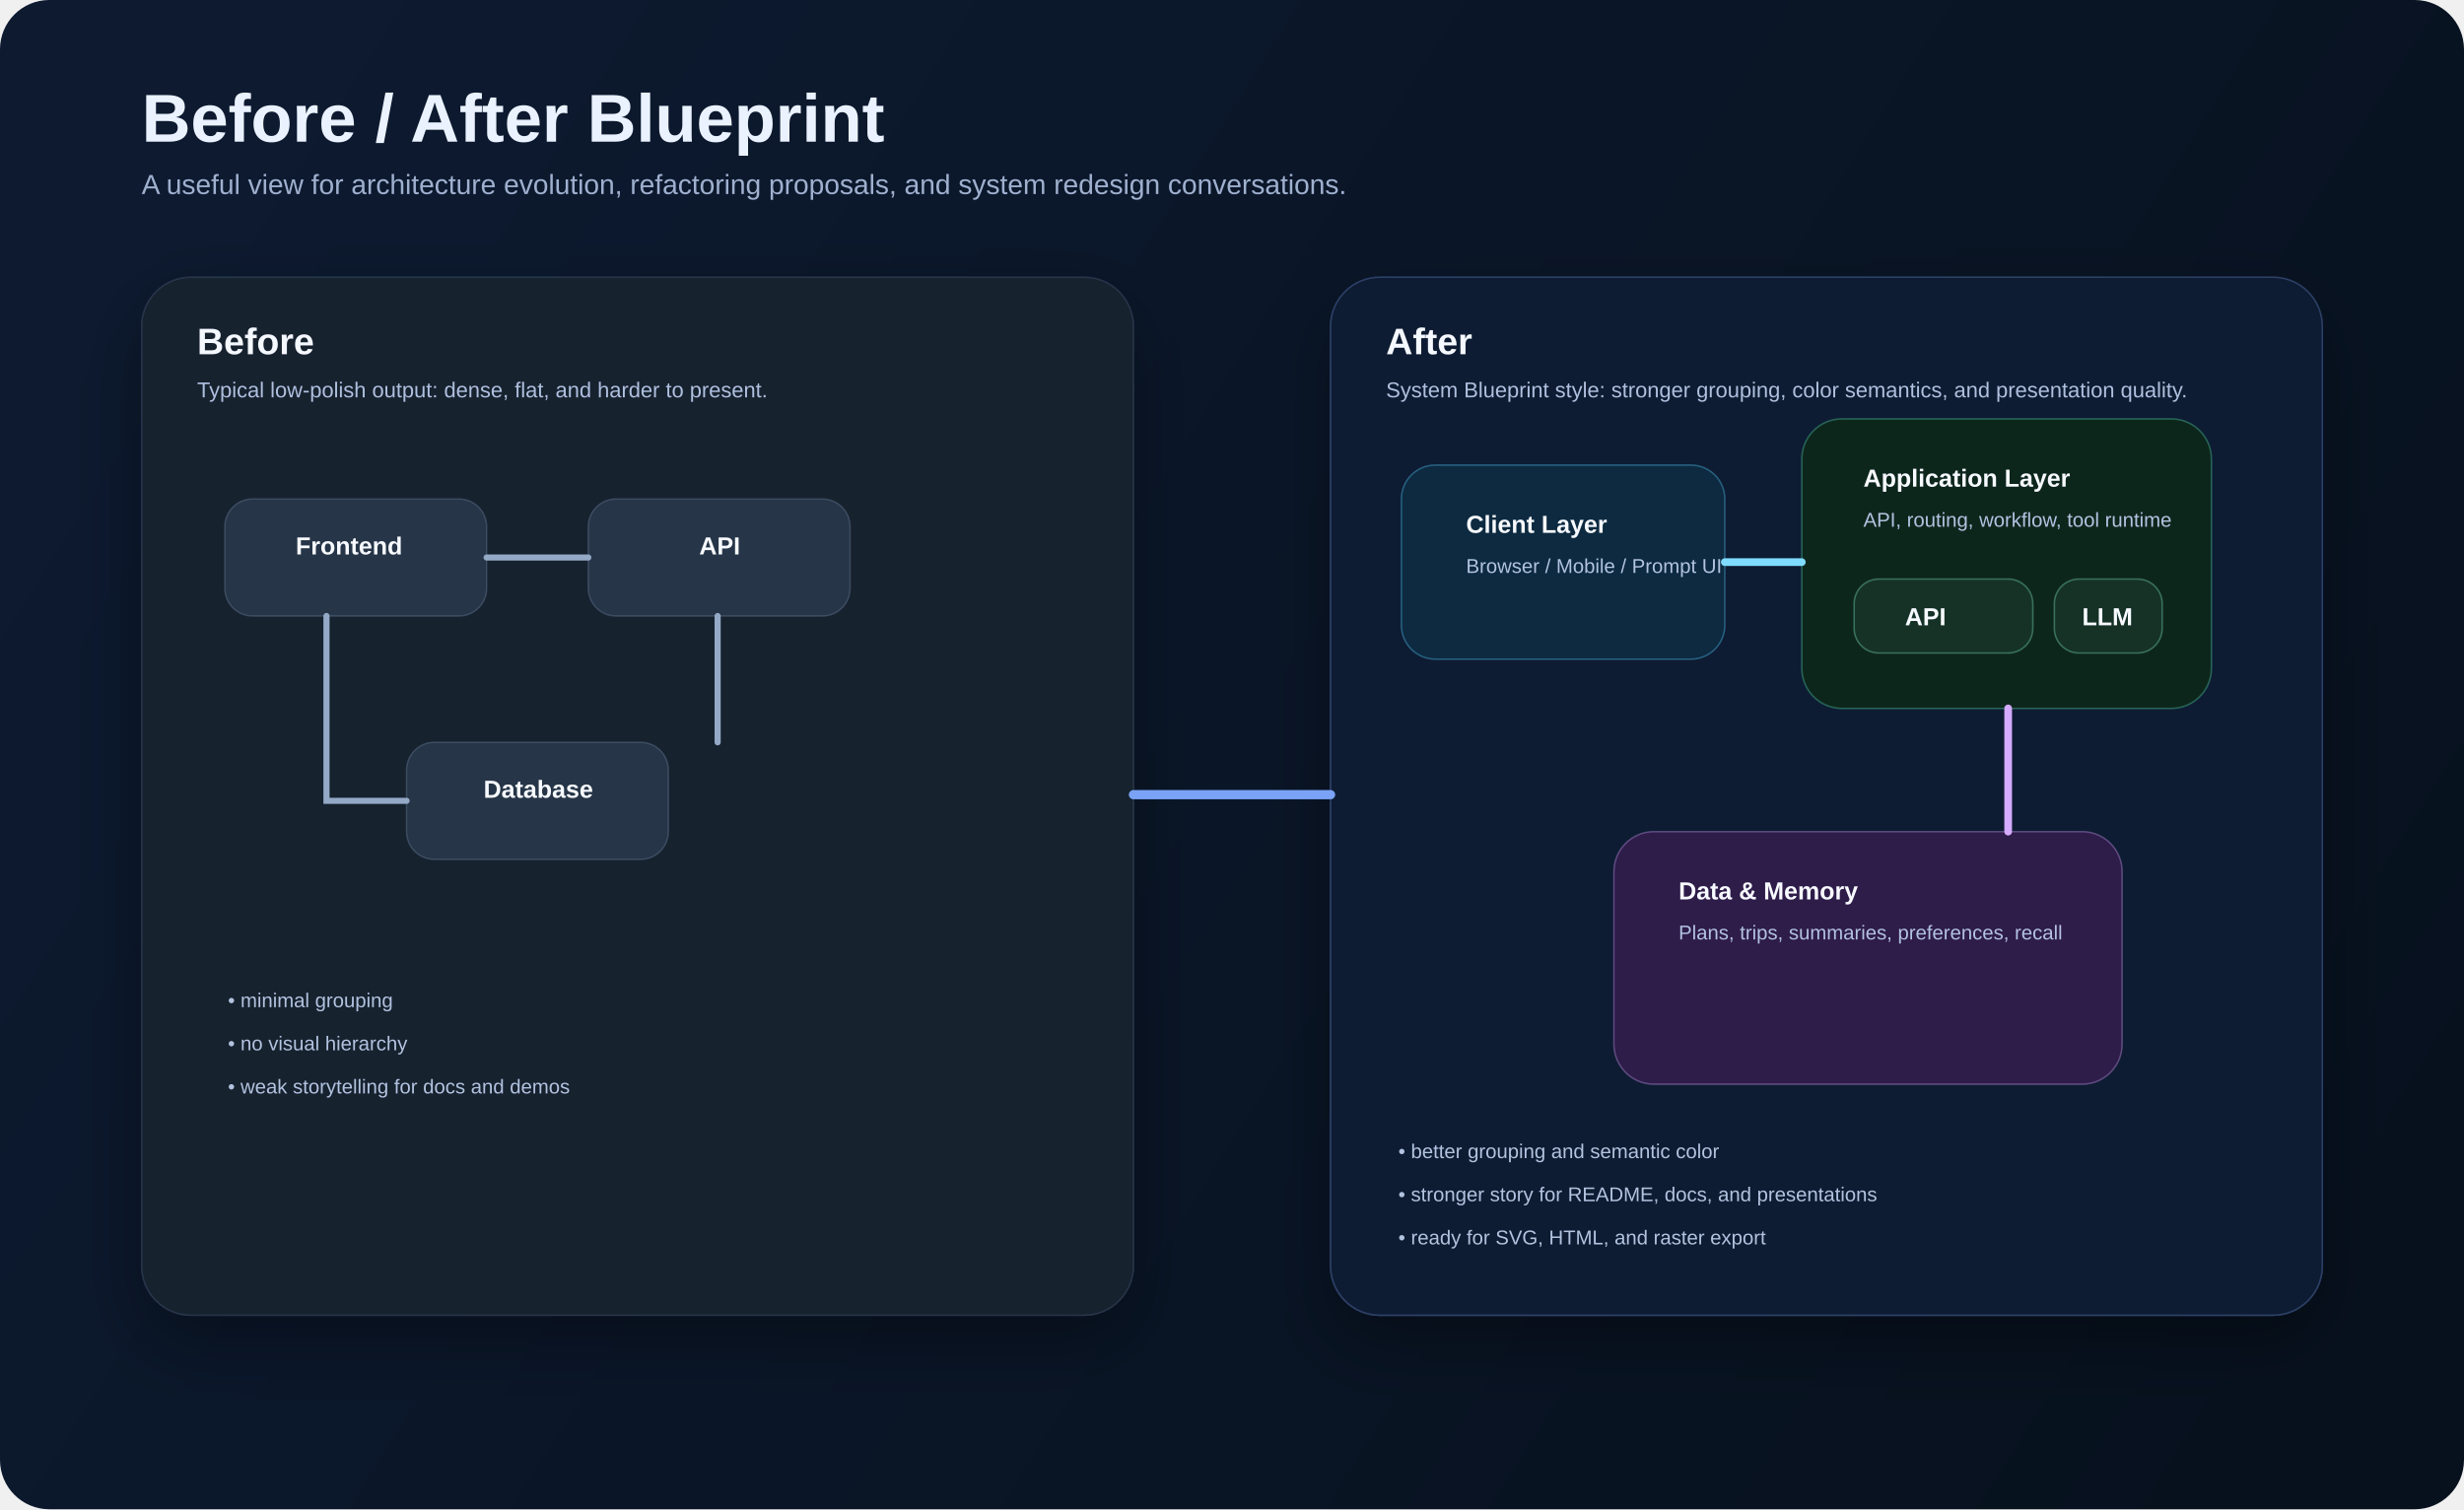
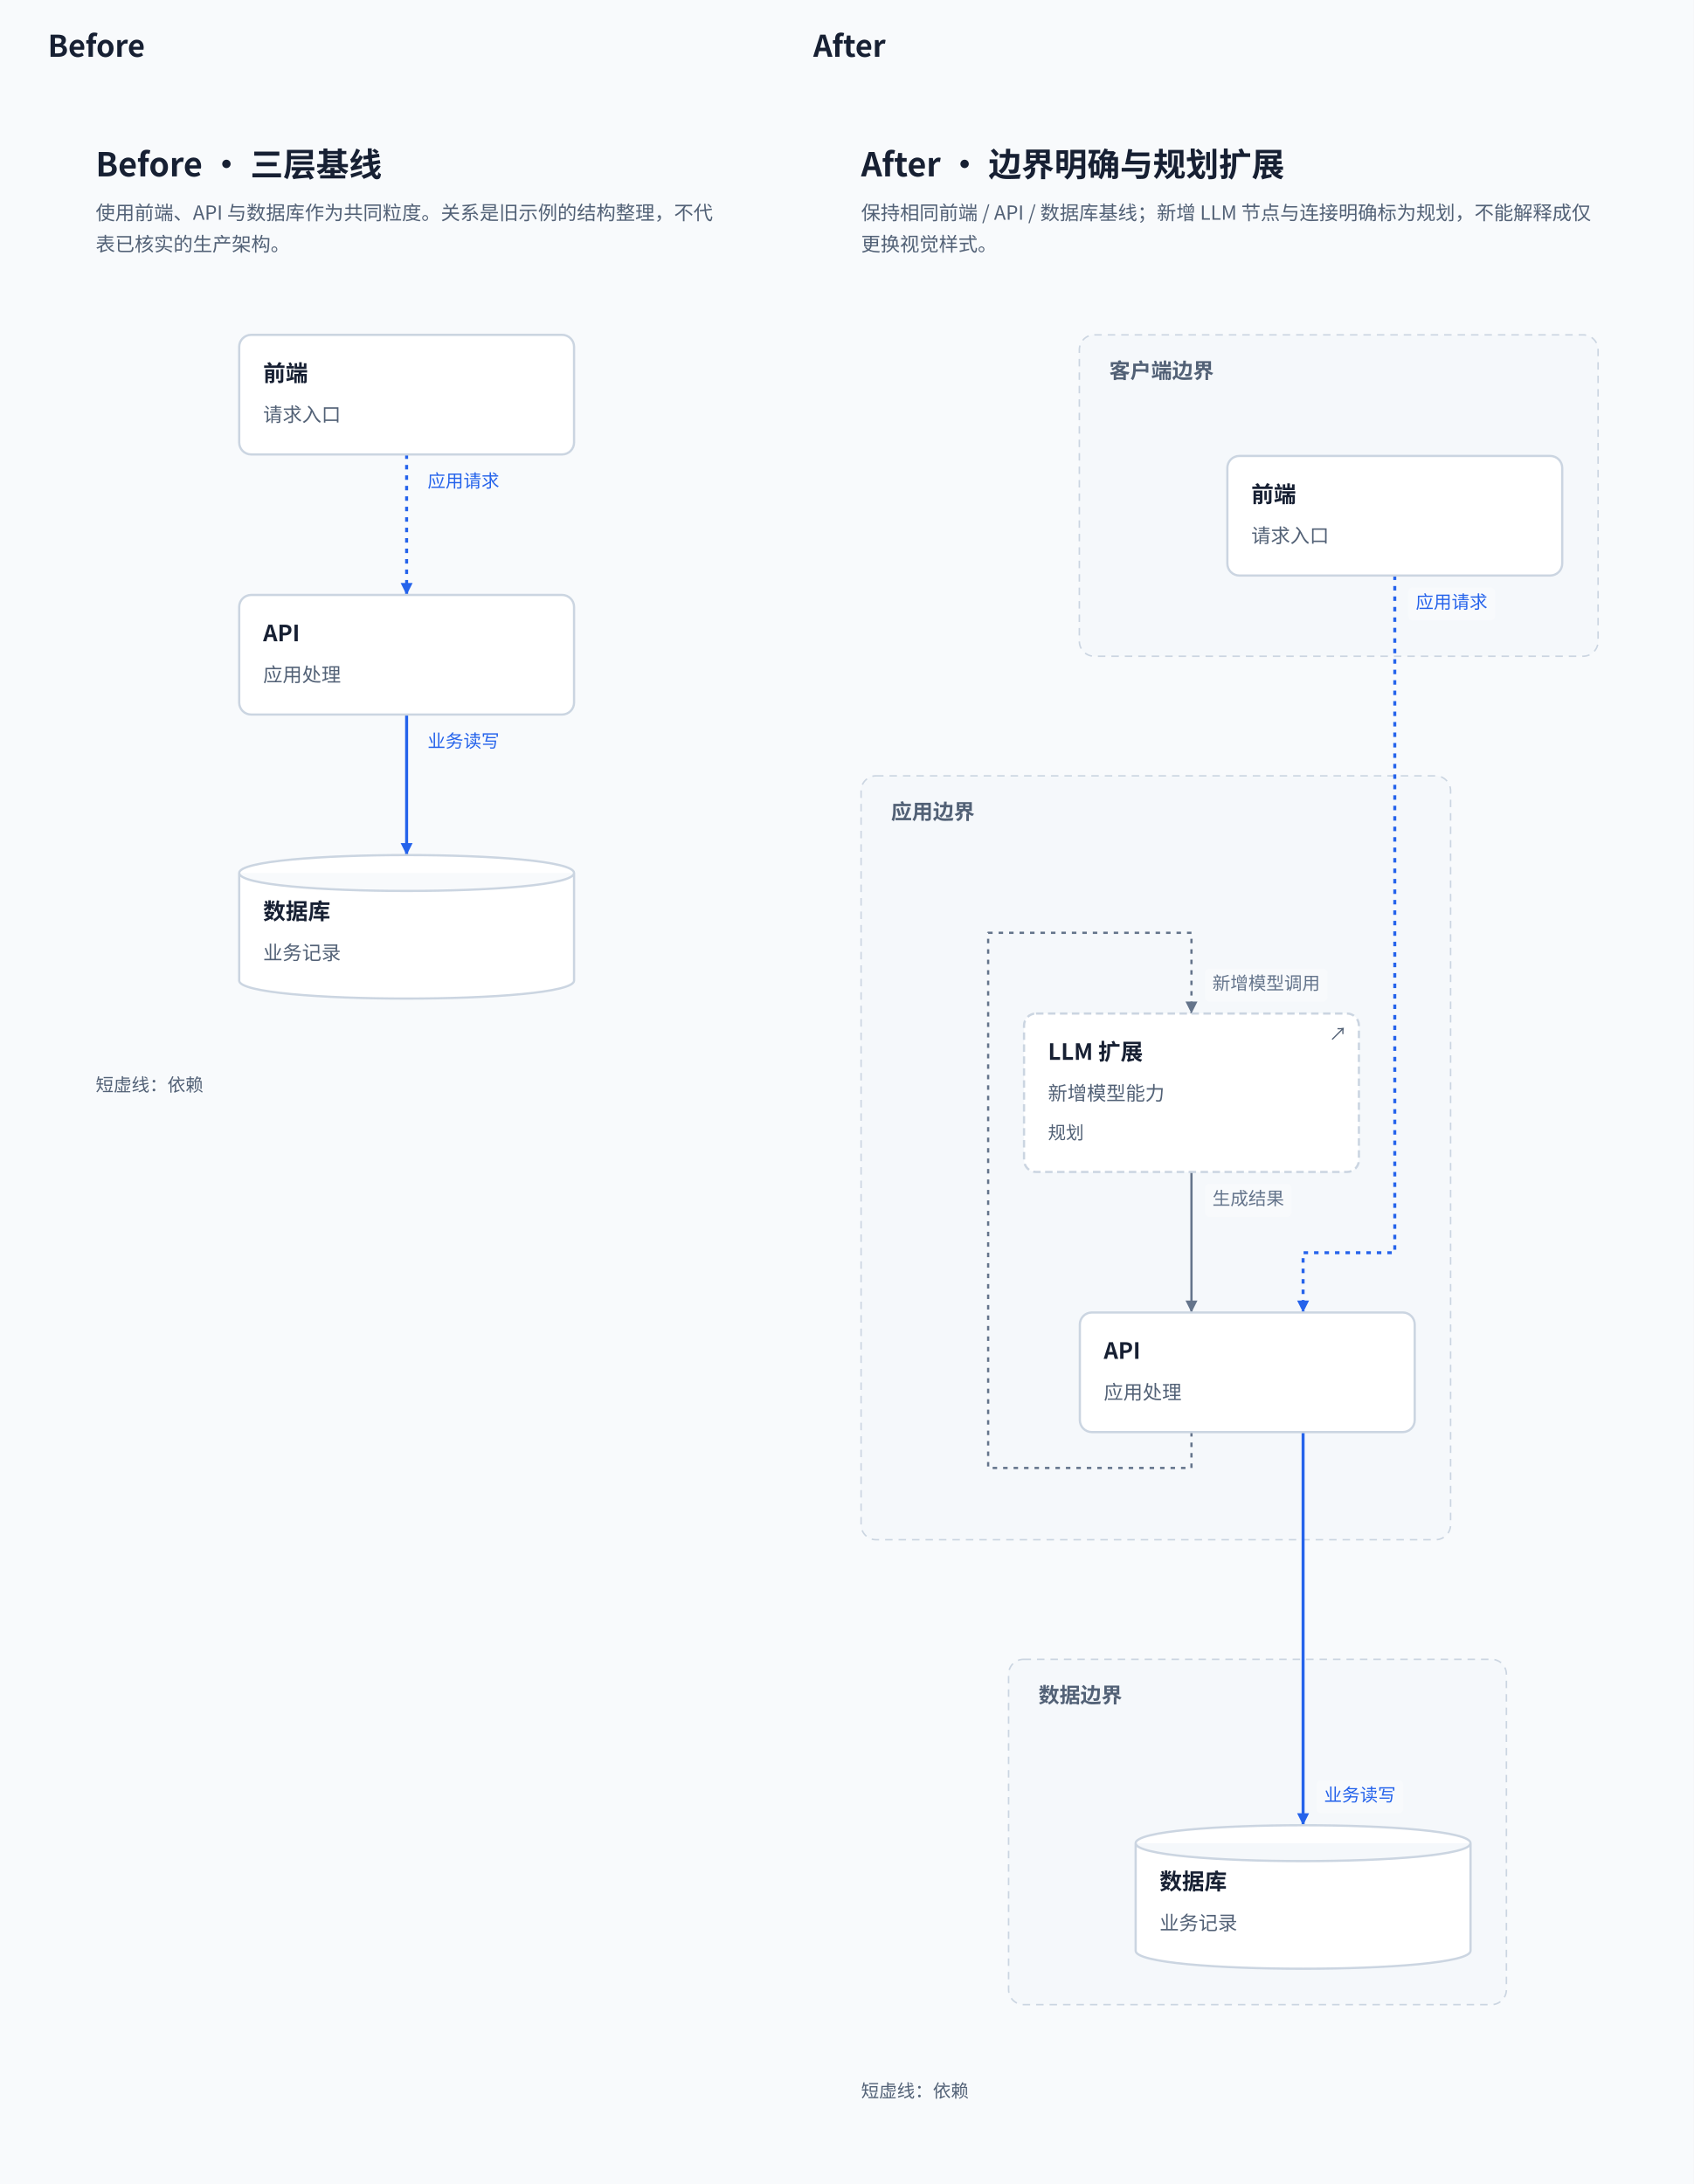
- <svg xmlns="http://www.w3.org/2000/svg" width="1600" height="980" viewBox="0 0 1600 980" fill="none">
-   <defs>
-     <linearGradient id="bg" x1="120" y1="60" x2="1480" y2="920" gradientUnits="userSpaceOnUse">
-       <stop stop-color="#0D1A30" />
-       <stop offset="1" stop-color="#07111E" />
-     </linearGradient>
-     <filter id="shadow" x="-20%" y="-20%" width="140%" height="140%">
-       <feDropShadow dx="0" dy="18" stdDeviation="22" flood-color="#000000" flood-opacity="0.35" />
-     </filter>
-     <style>
-       .title { fill:#EAF2FF; font:700 44px 'Segoe UI', Arial, sans-serif; }
-       .subtitle { fill:#9FB0CF; font:400 18px 'Segoe UI', Arial, sans-serif; }
-       .panel-title { fill:#F4F8FF; font:700 24px 'Segoe UI', Arial, sans-serif; }
-       .panel-copy { fill:#AFC0DF; font:400 14px 'Segoe UI', Arial, sans-serif; }
-       .node-title { fill:#F7FAFF; font:700 16px 'Segoe UI', Arial, sans-serif; }
-       .node-copy { fill:#B2C3E0; font:400 13px 'Segoe UI', Arial, sans-serif; }
-     </style>
-   </defs>
-   <rect width="1600" height="980" rx="32" fill="url(#bg)" />
-   <text x="92" y="92" class="title">Before / After Blueprint</text>
-   <text x="92" y="126" class="subtitle">A useful view for architecture evolution, refactoring proposals, and system redesign conversations.</text>
-   <g filter="url(#shadow)">
-     <rect x="92" y="180" width="644" height="674" rx="32" fill="#17202E" stroke="#617899" stroke-opacity="0.26" />
-     <text x="128" y="230" class="panel-title">Before</text>
-     <text x="128" y="258" class="panel-copy">Typical low-polish output: dense, flat, and harder to present.</text>
-     <rect x="146" y="324" width="170" height="76" rx="18" fill="#253446" stroke="#758AA7" stroke-opacity="0.34" />
-     <text x="192" y="360" class="node-title">Frontend</text>
-     <rect x="382" y="324" width="170" height="76" rx="18" fill="#253446" stroke="#758AA7" stroke-opacity="0.34" />
-     <text x="454" y="360" class="node-title">API</text>
-     <rect x="264" y="482" width="170" height="76" rx="18" fill="#253446" stroke="#758AA7" stroke-opacity="0.34" />
-     <text x="314" y="518" class="node-title">Database</text>
-     <path d="M316 362H382" stroke="#93A9C5" stroke-width="4" stroke-linecap="round" />
-     <path d="M466 400V482" stroke="#93A9C5" stroke-width="4" stroke-linecap="round" />
-     <path d="M264 520H212V400" stroke="#93A9C5" stroke-width="4" stroke-linecap="round" />
-     <text x="148" y="654" class="node-copy">• minimal grouping</text>
-     <text x="148" y="682" class="node-copy">• no visual hierarchy</text>
-     <text x="148" y="710" class="node-copy">• weak storytelling for docs and demos</text>
-   </g>
-   <g filter="url(#shadow)">
-     <rect x="864" y="180" width="644" height="674" rx="32" fill="#0F1B31" stroke="#7AA2F7" stroke-opacity="0.28" />
-     <text x="900" y="230" class="panel-title">After</text>
-     <text x="900" y="258" class="panel-copy">System Blueprint style: stronger grouping, color semantics, and presentation quality.</text>
-     <rect x="910" y="302" width="210" height="126" rx="22" fill="#0C2940" stroke="#57CFFF" stroke-opacity="0.36" />
-     <text x="952" y="346" class="node-title">Client Layer</text>
-     <text x="952" y="372" class="node-copy">Browser / Mobile / Prompt UI</text>
-     <rect x="1170" y="272" width="266" height="188" rx="26" fill="#10271F" stroke="#52E6B2" stroke-opacity="0.34" />
-     <text x="1210" y="316" class="node-title">Application Layer</text>
-     <text x="1210" y="342" class="node-copy">API, routing, workflow, tool runtime</text>
-     <rect x="1204" y="376" width="116" height="48" rx="16" fill="#143228" stroke="#7EF0C6" stroke-opacity="0.35" />
-     <text x="1237" y="406" class="node-title">API</text>
-     <rect x="1334" y="376" width="70" height="48" rx="16" fill="#143228" stroke="#7EF0C6" stroke-opacity="0.35" />
-     <text x="1352" y="406" class="node-title">LLM</text>
-     <rect x="1048" y="540" width="330" height="164" rx="26" fill="#2E1A49" stroke="#D5AAFF" stroke-opacity="0.34" />
-     <text x="1090" y="584" class="node-title">Data &amp; Memory</text>
-     <text x="1090" y="610" class="node-copy">Plans, trips, summaries, preferences, recall</text>
-     <path d="M1120 365H1170" stroke="#7FDBFF" stroke-width="5" stroke-linecap="round" />
-     <path d="M1304 460V540" stroke="#D5AAFF" stroke-width="5" stroke-linecap="round" />
-     <text x="908" y="752" class="node-copy">• better grouping and semantic color</text>
-     <text x="908" y="780" class="node-copy">• stronger story for README, docs, and presentations</text>
-     <text x="908" y="808" class="node-copy">• ready for SVG, HTML, and raster export</text>
-   </g>
-   <path d="M736 516H864" stroke="#7AA2F7" stroke-width="6" stroke-linecap="round" />
+ <svg xmlns="http://www.w3.org/2000/svg" width="1133" height="1461" viewBox="0 0 1133 1461" role="img" style="font-family: &quot;Segoe UI&quot;, &quot;Microsoft YaHei&quot;, &quot;Noto Sans CJK SC&quot;, sans-serif;">
+   <rect width="1133" height="1461" fill="#F8FAFC" />
+   <text x="32" y="38" font-size="20" font-weight="600" fill="#172033">Before</text>
+   <svg width="480" role="img" data-theme="light" height="692" viewBox="0 0 480 692" style="font-family: &quot;Segoe UI&quot;, &quot;Microsoft YaHei&quot;, &quot;Noto Sans CJK SC&quot;, sans-serif;" data-side="before" x="32" y="64">
+     <rect width="480" height="692" fill="#F8FAFC" />
+     <text x="32" y="54" fill="#172033" font-size="22" font-weight="600">Before · 三层基线</text>
+     <text x="32" y="83" fill="#526176" font-size="13" font-weight="400">使用前端、API 与数据库作为共同粒度。关系是旧示例的结构整理，不代</text>
+     <text x="32" y="104" fill="#526176" font-size="13" font-weight="400">表已核实的生产架构。</text>
+     <svg width="288" height="508" viewBox="0 0 288 508" role="group" aria-label="技术图" data-diagram="true" style="font-family: &quot;Segoe UI&quot;, &quot;Microsoft YaHei&quot;, &quot;Noto Sans CJK SC&quot;, sans-serif;" y="128" x="96">
+       <style>.bp-node,.bp-group-toggle,.bp-edge{cursor:pointer}.bp-node:focus{outline:none}.bp-node:focus .bp-shape,.bp-node.bp-selected .bp-shape{stroke:#2563EB;stroke-width:3}.bp-dim{opacity:.2}.bp-related .bp-shape{stroke:#2563EB;stroke-width:2.5}.bp-edge.bp-related .bp-edge-line,.bp-edge.bp-selected .bp-edge-line{stroke:#2563EB;stroke-width:3}.bp-edge:focus .bp-edge-line{stroke:#2563EB;stroke-width:3}.bp-group-toggle:focus rect{stroke:#2563EB;stroke-width:2}.bp-group-toggle:hover rect{fill:#F1F5F9}</style>
+       <defs>
+         <marker id="before-export-1-bp-arrow-normal" markerWidth="8" markerHeight="8" refX="8" refY="4" orient="auto" markerUnits="userSpaceOnUse">
+           <path d="M0 0 L8 4 L0 8 Z" fill="#64748B" />
+         </marker>
+         <marker id="before-export-1-bp-arrow-accent" markerWidth="8" markerHeight="8" refX="8" refY="4" orient="auto" markerUnits="userSpaceOnUse">
+           <path d="M0 0 L8 4 L0 8 Z" fill="#2563EB" />
+         </marker>
+         <marker id="before-export-1-bp-arrow-exception" markerWidth="8" markerHeight="8" refX="8" refY="4" orient="auto" markerUnits="userSpaceOnUse">
+           <path d="M0 0 L8 4 L0 8 Z" fill="#B91C1C" />
+         </marker>
+       </defs>
+       <rect width="288" height="508" fill="#F8FAFC" data-background="true" />
+       <g class="bp-edge" data-edge-id="frontend-api" aria-label="frontend 到 api：应用请求">
+         <path d="M144 112 L144 206" fill="none" stroke="transparent" stroke-width="16" data-edge-hit="true" />
+         <path d="M144 112 L144 206" fill="none" stroke="#2563EB" stroke-width="2" stroke-dasharray="3 4" stroke-linejoin="round" marker-end="url(#before-export-1-bp-arrow-accent)" class="bp-edge-line" />
+       </g>
+       <g class="bp-edge" data-edge-id="api-database" aria-label="api 到 database：业务读写">
+         <path d="M144 286 L144 380" fill="none" stroke="transparent" stroke-width="16" data-edge-hit="true" />
+         <path d="M144 286 L144 380" fill="none" stroke="#2563EB" stroke-width="2" stroke-dasharray="none" stroke-linejoin="round" marker-end="url(#before-export-1-bp-arrow-accent)" class="bp-edge-line" />
+       </g>
+       <g class="bp-node" data-node-id="frontend" data-original-node-ids="[&quot;frontend&quot;]" aria-label="前端" transform="translate(32 32)">
+         <rect fill="#FFFFFF" stroke="#CBD5E1" stroke-width="1.5" class="bp-shape" width="224" height="80" rx="8" stroke-dasharray="none" />
+         <text x="16" y="31" fill="#172033" font-size="15" font-weight="600" text-anchor="start" data-text-block="true">
+           <tspan x="16" dy="0">前端</tspan>
+         </text>
+         <text x="16" y="58" fill="#526176" font-size="13" font-weight="400" text-anchor="start" data-text-block="true">
+           <tspan x="16" dy="0">请求入口</tspan>
+         </text>
+       </g>
+       <g class="bp-node" data-node-id="api" data-original-node-ids="[&quot;api&quot;]" aria-label="API" transform="translate(32 206)">
+         <rect fill="#FFFFFF" stroke="#CBD5E1" stroke-width="1.5" class="bp-shape" width="224" height="80" rx="8" stroke-dasharray="none" />
+         <text x="16" y="31" fill="#172033" font-size="15" font-weight="600" text-anchor="start" data-text-block="true">
+           <tspan x="16" dy="0">API</tspan>
+         </text>
+         <text x="16" y="58" fill="#526176" font-size="13" font-weight="400" text-anchor="start" data-text-block="true">
+           <tspan x="16" dy="0">应用处理</tspan>
+         </text>
+       </g>
+       <g class="bp-node" data-node-id="database" data-original-node-ids="[&quot;database&quot;]" aria-label="数据库" transform="translate(32 380)">
+         <path fill="#FFFFFF" stroke="#CBD5E1" stroke-width="1.5" class="bp-shape" d="M0 12 C0 -4 224 -4 224 12 V84 C224 100 0 100 0 84 Z M0 12 C0 28 224 28 224 12" />
+         <text x="16" y="43" fill="#172033" font-size="15" font-weight="600" text-anchor="start" data-text-block="true">
+           <tspan x="16" dy="0">数据库</tspan>
+         </text>
+         <text x="16" y="70" fill="#526176" font-size="13" font-weight="400" text-anchor="start" data-text-block="true">
+           <tspan x="16" dy="0">业务记录</tspan>
+         </text>
+       </g>
+       <g data-edge-labels="true">
+         <g data-label-edge-id="frontend-api" pointer-events="none">
+           <rect x="153" y="120" width="58" height="22" rx="3" fill="#F8FAFC" />
+           <text x="158" y="134" fill="#2563EB" font-size="12" font-weight="400" text-anchor="start" data-text-block="true">
+             <tspan x="158" dy="0">应用请求</tspan>
+           </text>
+         </g>
+         <g data-label-edge-id="api-database" pointer-events="none">
+           <rect x="153" y="294" width="58" height="22" rx="3" fill="#F8FAFC" />
+           <text x="158" y="308" fill="#2563EB" font-size="12" font-weight="400" text-anchor="start" data-text-block="true">
+             <tspan x="158" dy="0">业务读写</tspan>
+           </text>
+         </g>
+       </g>
+     </svg>
+     <text x="32" y="666" fill="#526176" font-size="12">短虚线：依赖</text>
+   </svg>
+   <text x="544" y="38" font-size="20" font-weight="600" fill="#172033">After</text>
+   <svg width="557" role="img" data-theme="light" height="1365" viewBox="0 0 557 1365" style="font-family: &quot;Segoe UI&quot;, &quot;Microsoft YaHei&quot;, &quot;Noto Sans CJK SC&quot;, sans-serif;" data-side="after" x="544" y="64">
+     <rect width="557" height="1365" fill="#F8FAFC" />
+     <text x="32" y="54" fill="#172033" font-size="22" font-weight="600">After · 边界明确与规划扩展</text>
+     <text x="32" y="83" fill="#526176" font-size="13" font-weight="400">保持相同前端 / API / 数据库基线；新增 LLM 节点与连接明确标为规划，不能解释成仅</text>
+     <text x="32" y="104" fill="#526176" font-size="13" font-weight="400">更换视觉样式。</text>
+     <svg width="557" height="1181" viewBox="0 0 557 1181" role="group" aria-label="技术图" data-diagram="true" style="font-family: &quot;Segoe UI&quot;, &quot;Microsoft YaHei&quot;, &quot;Noto Sans CJK SC&quot;, sans-serif;" y="128" x="0">
+       <style>.bp-node,.bp-group-toggle,.bp-edge{cursor:pointer}.bp-node:focus{outline:none}.bp-node:focus .bp-shape,.bp-node.bp-selected .bp-shape{stroke:#2563EB;stroke-width:3}.bp-dim{opacity:.2}.bp-related .bp-shape{stroke:#2563EB;stroke-width:2.5}.bp-edge.bp-related .bp-edge-line,.bp-edge.bp-selected .bp-edge-line{stroke:#2563EB;stroke-width:3}.bp-edge:focus .bp-edge-line{stroke:#2563EB;stroke-width:3}.bp-group-toggle:focus rect{stroke:#2563EB;stroke-width:2}.bp-group-toggle:hover rect{fill:#F1F5F9}</style>
+       <defs>
+         <marker id="after-export-1-bp-arrow-normal" markerWidth="8" markerHeight="8" refX="8" refY="4" orient="auto" markerUnits="userSpaceOnUse">
+           <path d="M0 0 L8 4 L0 8 Z" fill="#64748B" />
+         </marker>
+         <marker id="after-export-1-bp-arrow-accent" markerWidth="8" markerHeight="8" refX="8" refY="4" orient="auto" markerUnits="userSpaceOnUse">
+           <path d="M0 0 L8 4 L0 8 Z" fill="#2563EB" />
+         </marker>
+         <marker id="after-export-1-bp-arrow-exception" markerWidth="8" markerHeight="8" refX="8" refY="4" orient="auto" markerUnits="userSpaceOnUse">
+           <path d="M0 0 L8 4 L0 8 Z" fill="#B91C1C" />
+         </marker>
+       </defs>
+       <rect width="557" height="1181" fill="#F8FAFC" data-background="true" />
+       <g data-group-id="client-layer" aria-label="分组 客户端边界">
+         <rect x="178" y="32" width="347" height="215" rx="10" fill="#F1F5F9" fill-opacity="0.55" stroke="#CBD5E1" stroke-dasharray="5 4" />
+         <text x="198" y="61" fill="#526176" font-size="14" font-weight="600" text-anchor="start" data-text-block="true">
+           <tspan x="198" dy="0">客户端边界</tspan>
+         </text>
+       </g>
+       <g data-group-id="application-layer" aria-label="分组 应用边界">
+         <rect x="32" y="327" width="394.333" height="511" rx="10" fill="#F1F5F9" fill-opacity="0.55" stroke="#CBD5E1" stroke-dasharray="5 4" />
+         <text x="52" y="356" fill="#526176" font-size="14" font-weight="600" text-anchor="start" data-text-block="true">
+           <tspan x="52" dy="0">应用边界</tspan>
+         </text>
+       </g>
+       <g data-group-id="data-layer" aria-label="分组 数据边界">
+         <rect x="130.667" y="918" width="333" height="231" rx="10" fill="#F1F5F9" fill-opacity="0.55" stroke="#CBD5E1" stroke-dasharray="5 4" />
+         <text x="150.667" y="947" fill="#526176" font-size="14" font-weight="600" text-anchor="start" data-text-block="true">
+           <tspan x="150.667" dy="0">数据边界</tspan>
+         </text>
+       </g>
+       <g class="bp-edge" data-edge-id="frontend-api" aria-label="frontend 到 api：应用请求">
+         <path d="M389 193 L389 646 L327.667 646 L327.667 686" fill="none" stroke="transparent" stroke-width="16" data-edge-hit="true" />
+         <path d="M389 193 L389 646 L327.667 646 L327.667 686" fill="none" stroke="#2563EB" stroke-width="2" stroke-dasharray="3 4" stroke-linejoin="round" marker-end="url(#after-export-1-bp-arrow-accent)" class="bp-edge-line" />
+       </g>
+       <g class="bp-edge" data-edge-id="api-database" aria-label="api 到 database：业务读写">
+         <path d="M327.667 766 L327.667 1029" fill="none" stroke="transparent" stroke-width="16" data-edge-hit="true" />
+         <path d="M327.667 766 L327.667 1029" fill="none" stroke="#2563EB" stroke-width="2" stroke-dasharray="none" stroke-linejoin="round" marker-end="url(#after-export-1-bp-arrow-accent)" class="bp-edge-line" />
+       </g>
+       <g class="bp-edge" data-edge-id="api-llm" aria-label="api 到 llm：新增模型调用">
+         <path d="M253 766 L253 790 L117 790 L117 432 L253 432 L253 486" fill="none" stroke="transparent" stroke-width="16" data-edge-hit="true" />
+         <path d="M253 766 L253 790 L117 790 L117 432 L253 432 L253 486" fill="none" stroke="#64748B" stroke-width="1.5" stroke-dasharray="3 4" stroke-linejoin="round" marker-end="url(#after-export-1-bp-arrow-normal)" class="bp-edge-line" />
+       </g>
+       <g class="bp-edge" data-edge-id="llm-api" aria-label="llm 到 api：生成结果">
+         <path d="M253 592 L253 686" fill="none" stroke="transparent" stroke-width="16" data-edge-hit="true" />
+         <path d="M253 592 L253 686" fill="none" stroke="#64748B" stroke-width="1.5" stroke-dasharray="none" stroke-linejoin="round" marker-end="url(#after-export-1-bp-arrow-normal)" class="bp-edge-line" />
+       </g>
+       <g class="bp-node" data-node-id="frontend" data-original-node-ids="[&quot;frontend&quot;]" aria-label="前端" transform="translate(277 113)">
+         <rect fill="#FFFFFF" stroke="#CBD5E1" stroke-width="1.5" class="bp-shape" width="224" height="80" rx="8" stroke-dasharray="none" />
+         <text x="16" y="31" fill="#172033" font-size="15" font-weight="600" text-anchor="start" data-text-block="true">
+           <tspan x="16" dy="0">前端</tspan>
+         </text>
+         <text x="16" y="58" fill="#526176" font-size="13" font-weight="400" text-anchor="start" data-text-block="true">
+           <tspan x="16" dy="0">请求入口</tspan>
+         </text>
+       </g>
+       <g class="bp-node" data-node-id="api" data-original-node-ids="[&quot;api&quot;]" aria-label="API" transform="translate(178.3333 686)">
+         <rect fill="#FFFFFF" stroke="#CBD5E1" stroke-width="1.5" class="bp-shape" width="224" height="80" rx="8" stroke-dasharray="none" />
+         <text x="16" y="31" fill="#172033" font-size="15" font-weight="600" text-anchor="start" data-text-block="true">
+           <tspan x="16" dy="0">API</tspan>
+         </text>
+         <text x="16" y="58" fill="#526176" font-size="13" font-weight="400" text-anchor="start" data-text-block="true">
+           <tspan x="16" dy="0">应用处理</tspan>
+         </text>
+       </g>
+       <g class="bp-node" data-node-id="database" data-original-node-ids="[&quot;database&quot;]" aria-label="数据库" transform="translate(215.6667 1029)">
+         <path fill="#FFFFFF" stroke="#CBD5E1" stroke-width="1.5" class="bp-shape" d="M0 12 C0 -4 224 -4 224 12 V84 C224 100 0 100 0 84 Z M0 12 C0 28 224 28 224 12" />
+         <text x="16" y="43" fill="#172033" font-size="15" font-weight="600" text-anchor="start" data-text-block="true">
+           <tspan x="16" dy="0">数据库</tspan>
+         </text>
+         <text x="16" y="70" fill="#526176" font-size="13" font-weight="400" text-anchor="start" data-text-block="true">
+           <tspan x="16" dy="0">业务记录</tspan>
+         </text>
+       </g>
+       <g class="bp-node" data-node-id="llm" data-original-node-ids="[&quot;llm&quot;]" aria-label="LLM 扩展" transform="translate(141 486)">
+         <rect fill="#FFFFFF" stroke="#CBD5E1" stroke-width="1.5" class="bp-shape" width="224" height="106" rx="8" stroke-dasharray="5 3" />
+         <text x="16" y="31" fill="#172033" font-size="15" font-weight="600" text-anchor="start" data-text-block="true">
+           <tspan x="16" dy="0">LLM 扩展</tspan>
+         </text>
+         <text x="16" y="58" fill="#526176" font-size="13" font-weight="400" text-anchor="start" data-text-block="true">
+           <tspan x="16" dy="0">新增模型能力</tspan>
+         </text>
+         <text x="16" y="84" fill="#526176" font-size="12" font-weight="400" text-anchor="start" data-text-block="true">
+           <tspan x="16" dy="0">规划</tspan>
+         </text>
+         <text x="204" y="18" fill="#526176" font-size="12">↗</text>
+       </g>
+       <g data-edge-labels="true">
+         <g data-label-edge-id="frontend-api" pointer-events="none">
+           <rect x="398" y="201" width="58" height="22" rx="3" fill="#F8FAFC" />
+           <text x="403" y="215" fill="#2563EB" font-size="12" font-weight="400" text-anchor="start" data-text-block="true">
+             <tspan x="403" dy="0">应用请求</tspan>
+           </text>
+         </g>
+         <g data-label-edge-id="api-database" pointer-events="none">
+           <rect x="336.667" y="999" width="58" height="22" rx="3" fill="#F8FAFC" />
+           <text x="341.667" y="1013" fill="#2563EB" font-size="12" font-weight="400" text-anchor="start" data-text-block="true">
+             <tspan x="341.667" dy="0">业务读写</tspan>
+           </text>
+         </g>
+         <g data-label-edge-id="api-llm" pointer-events="none">
+           <rect x="262" y="456" width="82" height="22" rx="3" fill="#F8FAFC" />
+           <text x="267" y="470" fill="#64748B" font-size="12" font-weight="400" text-anchor="start" data-text-block="true">
+             <tspan x="267" dy="0">新增模型调用</tspan>
+           </text>
+         </g>
+         <g data-label-edge-id="llm-api" pointer-events="none">
+           <rect x="262" y="600" width="58" height="22" rx="3" fill="#F8FAFC" />
+           <text x="267" y="614" fill="#64748B" font-size="12" font-weight="400" text-anchor="start" data-text-block="true">
+             <tspan x="267" dy="0">生成结果</tspan>
+           </text>
+         </g>
+       </g>
+     </svg>
+     <text x="32" y="1339" fill="#526176" font-size="12">短虚线：依赖</text>
+   </svg>
</svg>
